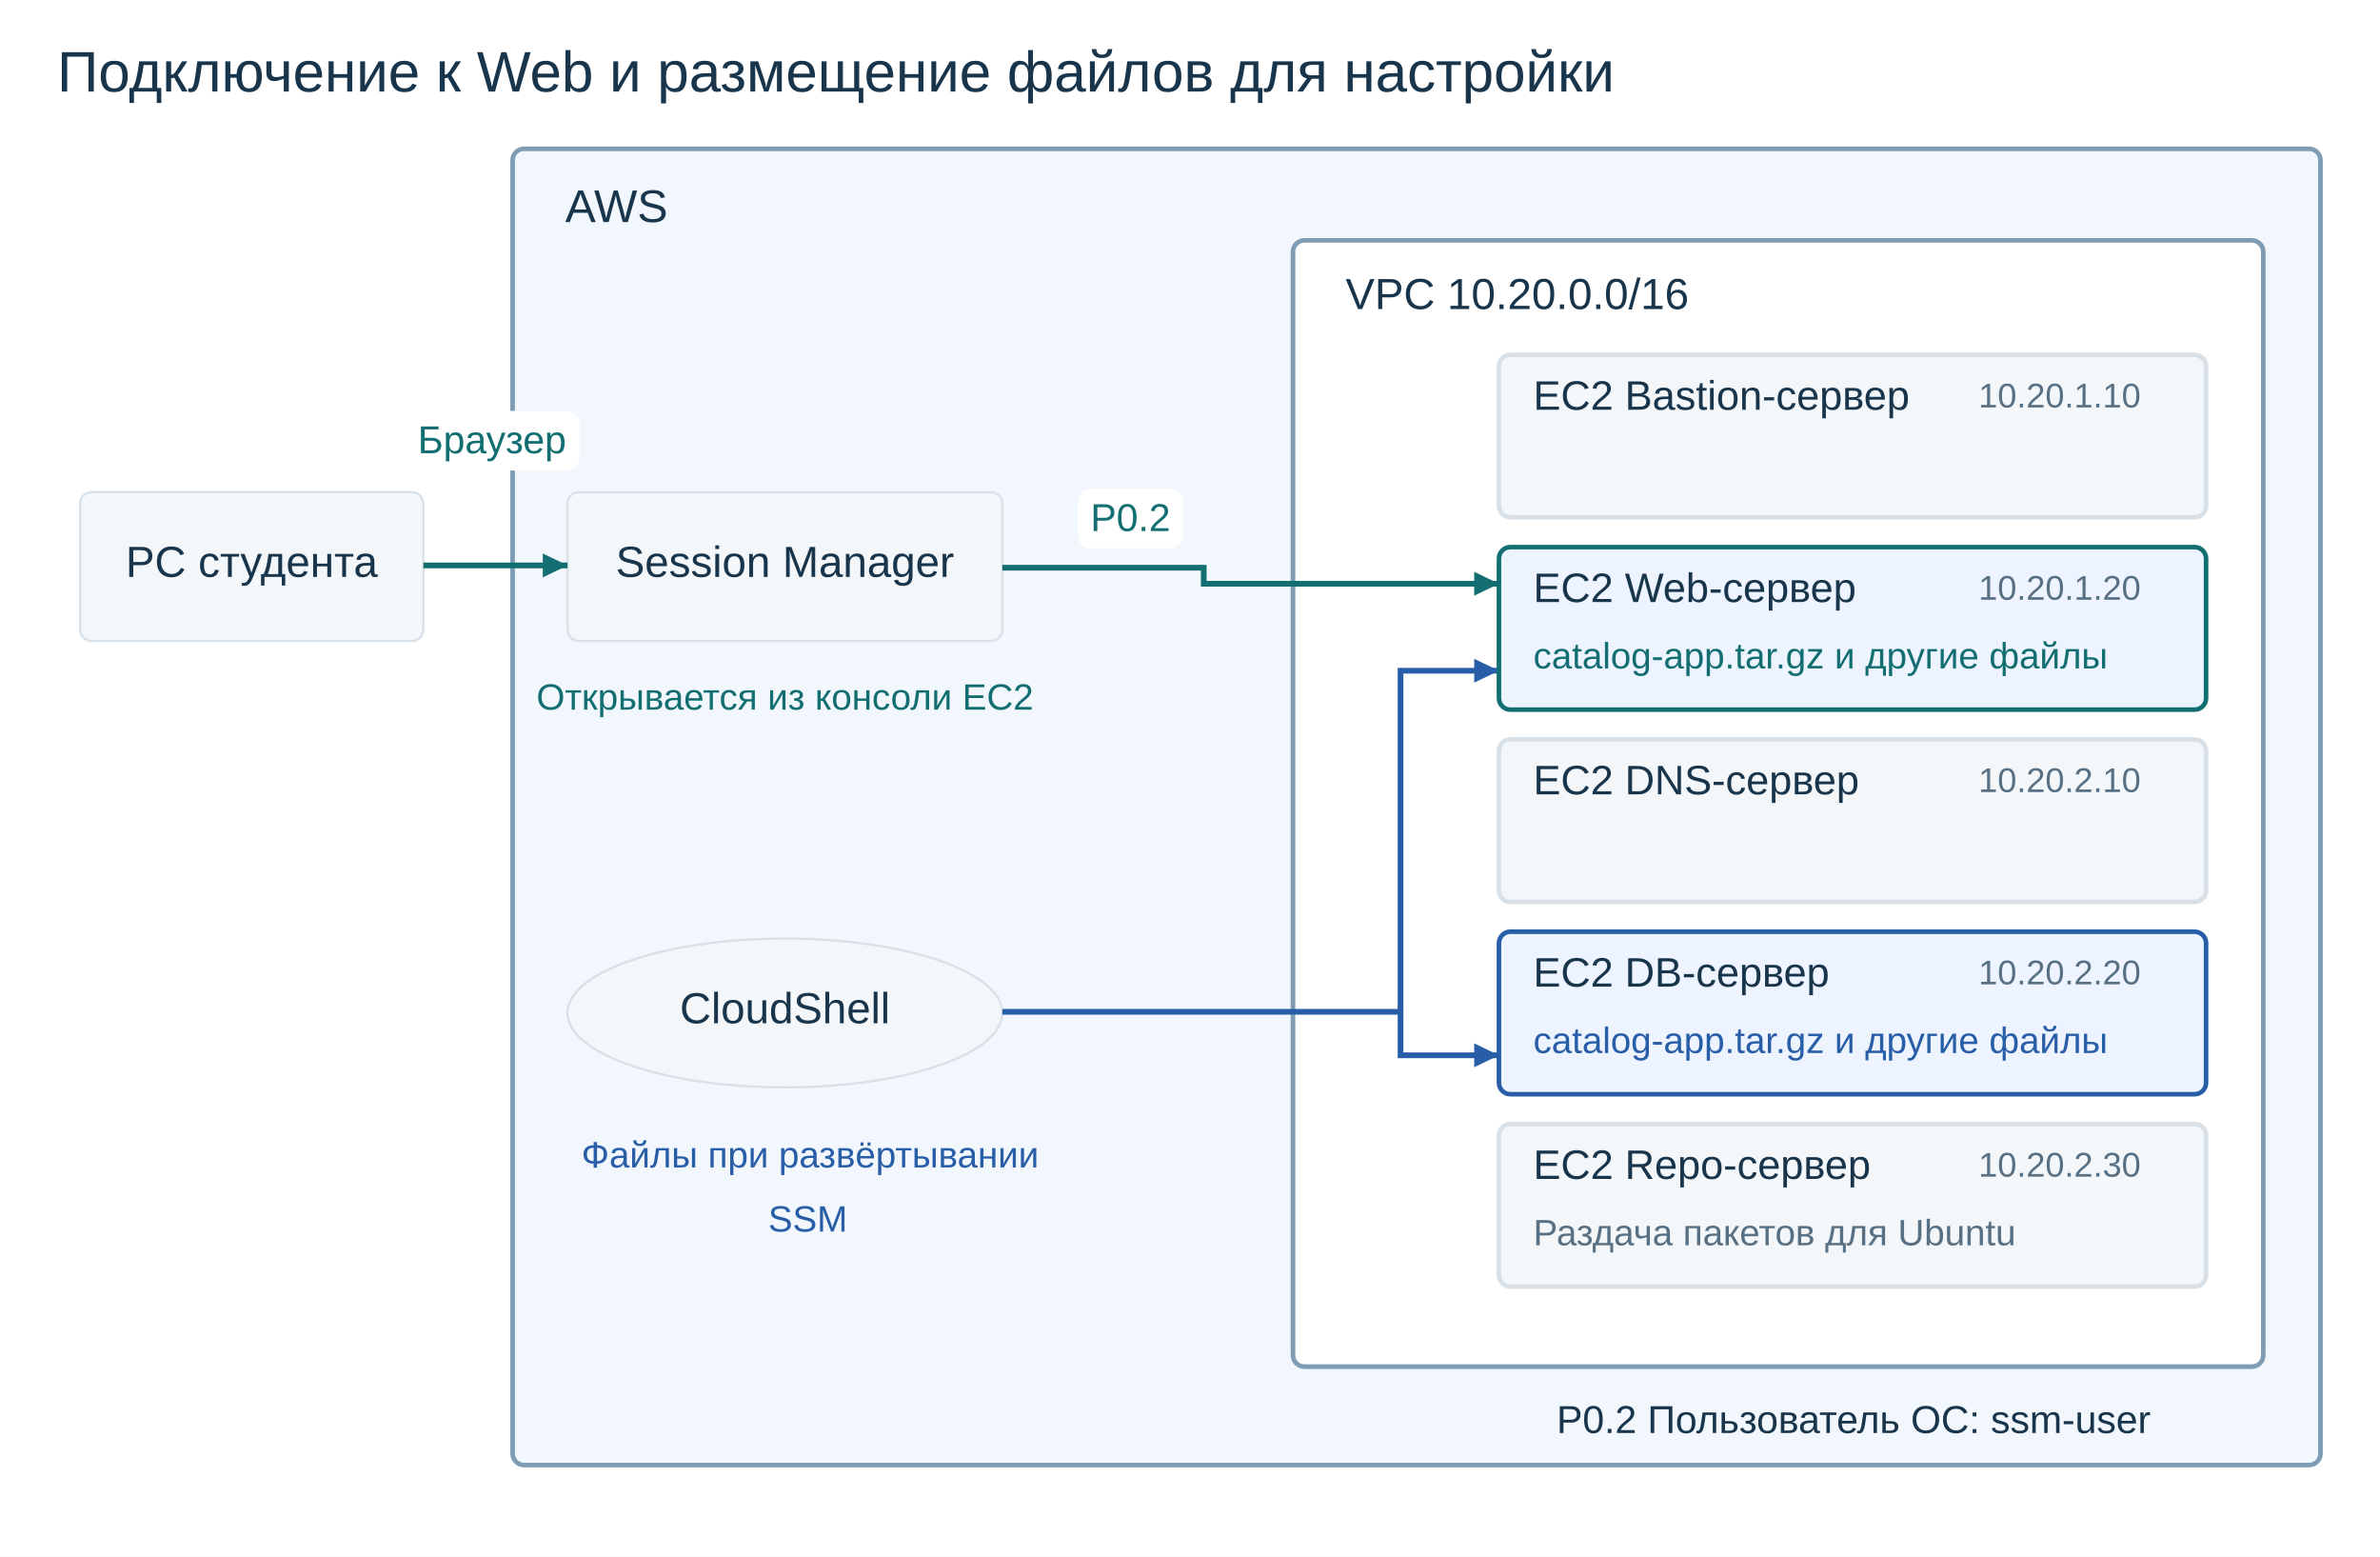
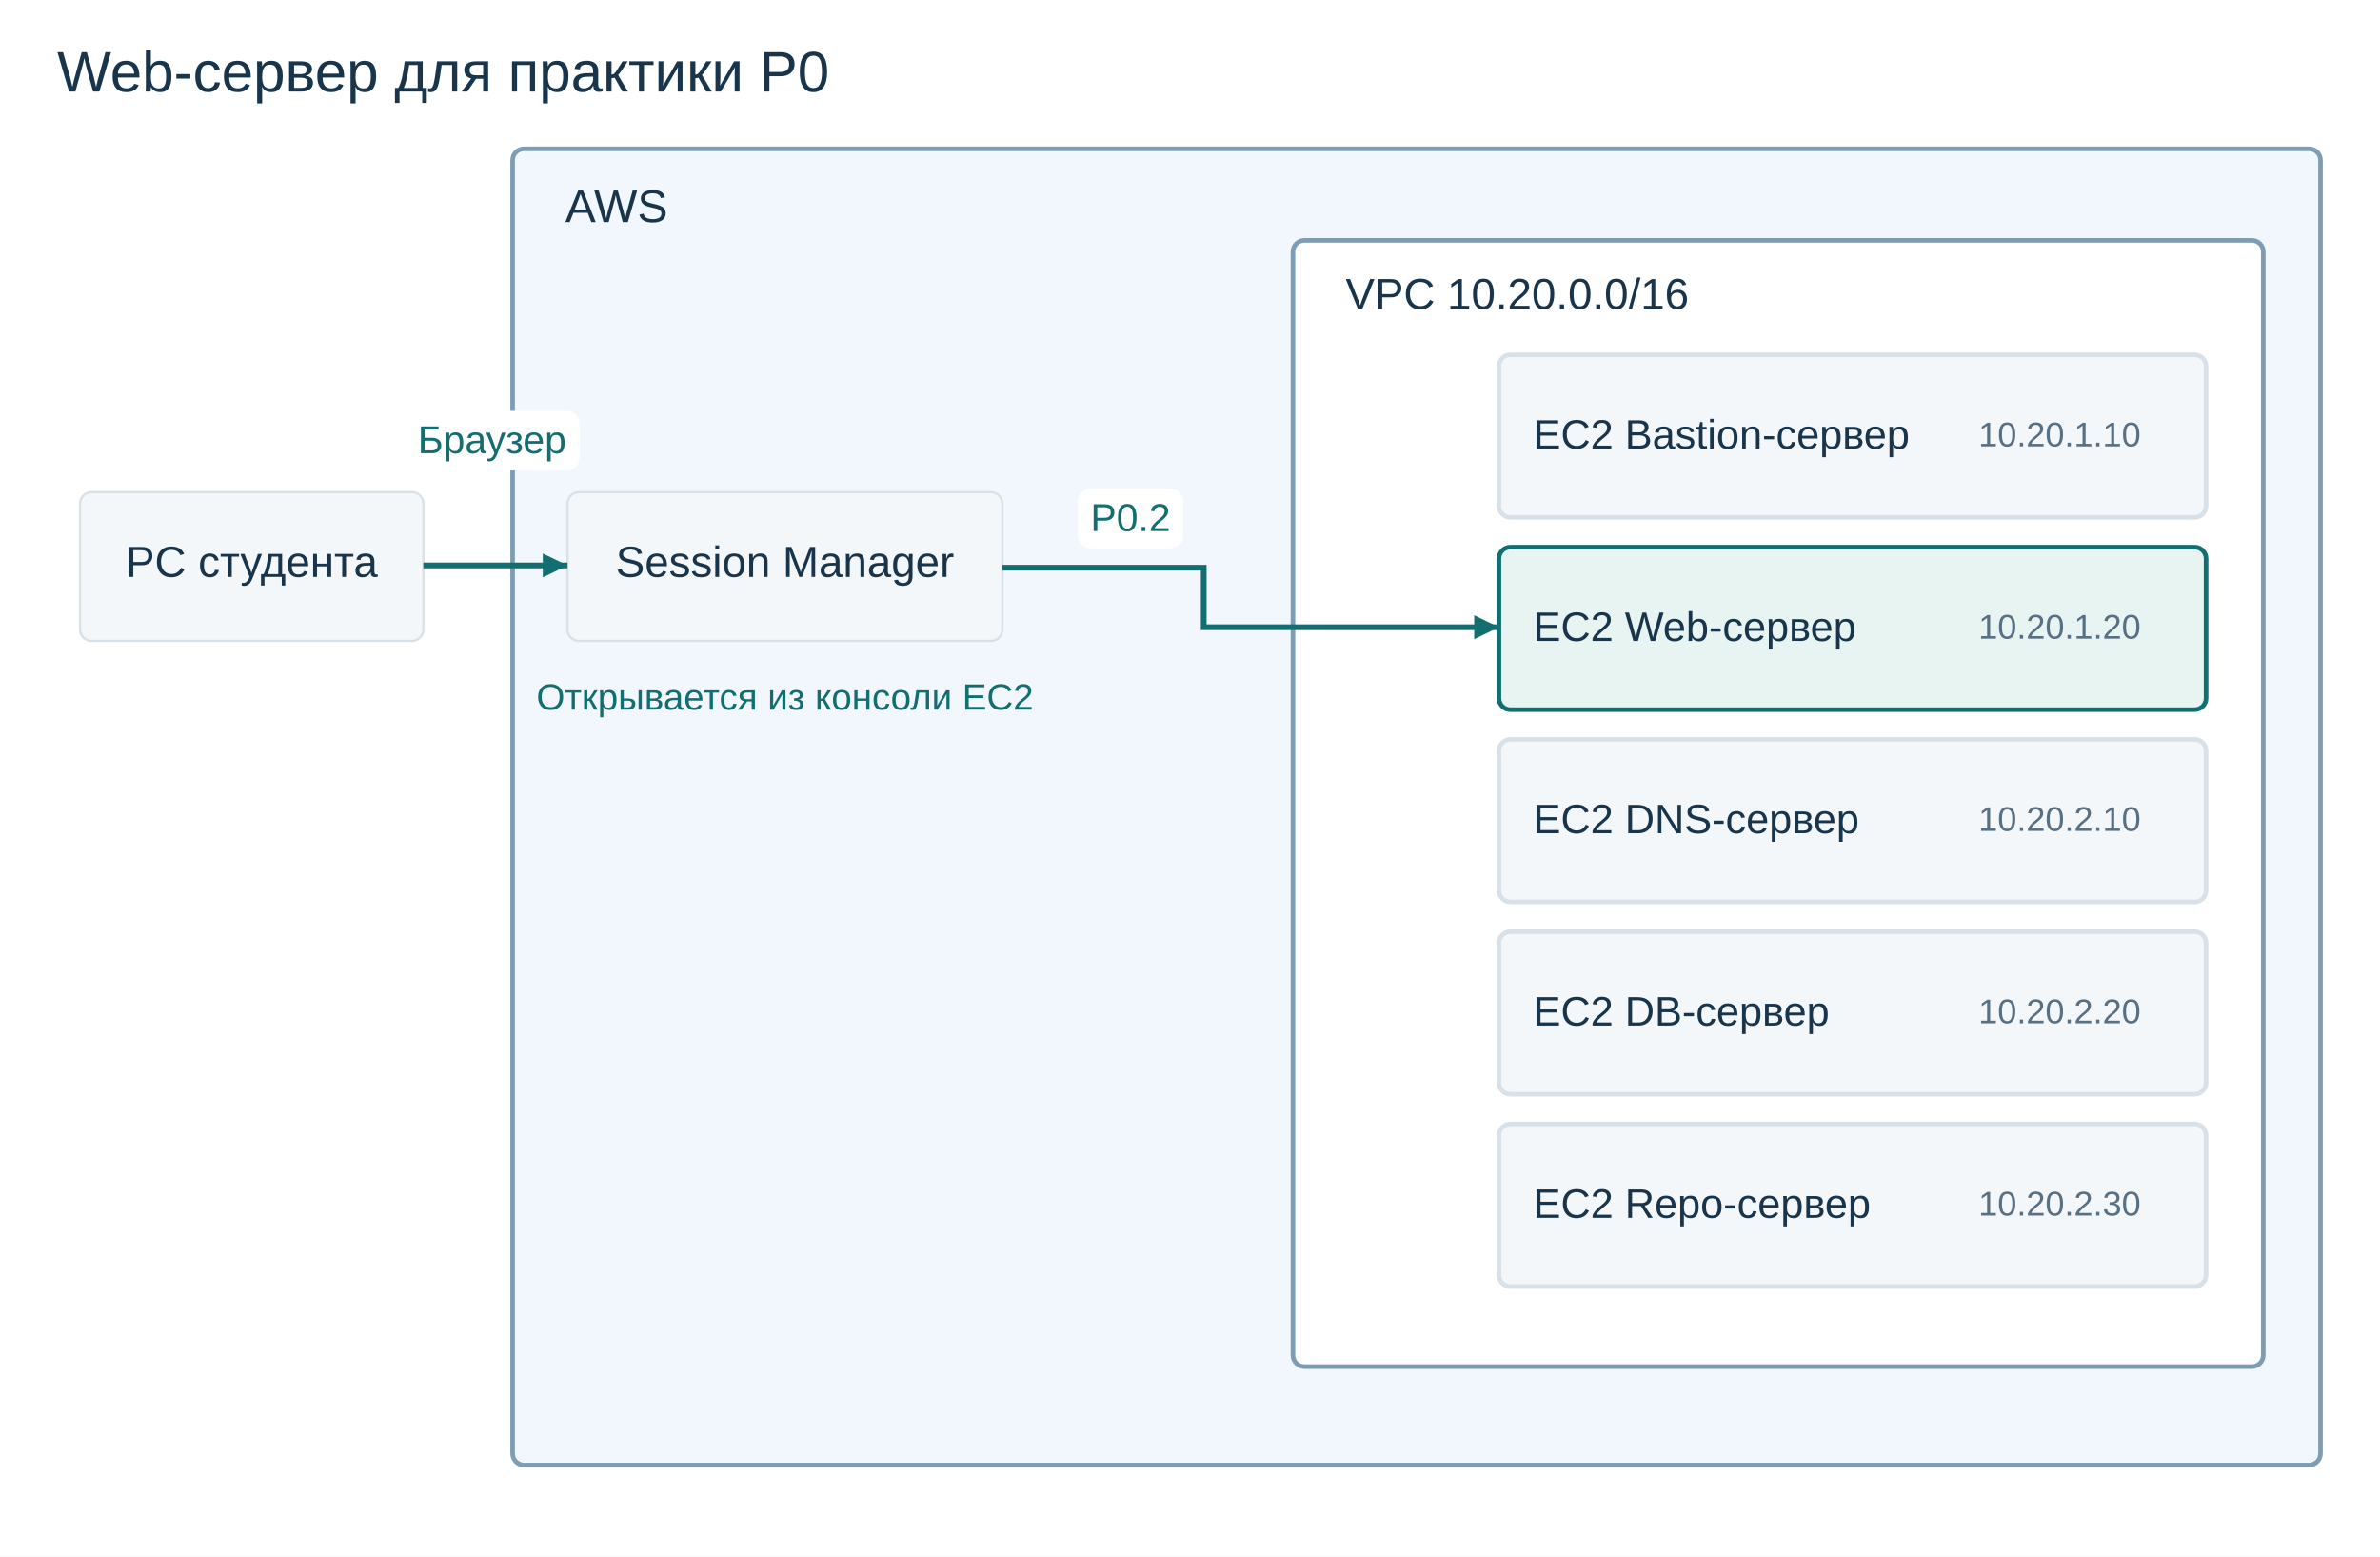
<svg xmlns="http://www.w3.org/2000/svg" width="1040" height="680" viewBox="0 0 1040 680" role="img">
  <rect width="1040" height="680" fill="white" />
-   <text x="25" y="40" font-size="25" font-family="Arial,MS Gothic,sans-serif" fill="#18354c">Подключение к Web и размещение файлов для настройки</text>
+   <text x="25" y="40" font-size="25" font-family="Arial,MS Gothic,sans-serif" fill="#18354c">Web-сервер для практики P0</text>
  <rect x="224" y="65" width="790" height="575" rx="5" fill="#f1f7fc" stroke="#7e9cb3" stroke-width="2" />
  <text x="247" y="97" font-size="20" font-family="Arial,MS Gothic,sans-serif" fill="#18354c">AWS</text>
  <rect x="565" y="105" width="424" height="492" rx="5" fill="white" stroke="#7e9cb3" stroke-width="2" />
  <text x="588" y="135" font-size="19" font-family="Arial,MS Gothic,sans-serif" fill="#18354c">VPC  10.20.0.0/16</text>
  <rect x="35" y="215" width="150" height="65" rx="5" fill="#f4f7fa" stroke="#d8e1e8" stroke-width="1" />
  <text x="110.0" y="252" font-size="19" font-family="Arial,MS Gothic,sans-serif" fill="#18354c" text-anchor="middle">PC студента</text>
  <rect x="248" y="215" width="190" height="65" rx="5" fill="#f4f7fa" stroke="#d8e1e8" stroke-width="1" />
  <text x="343.0" y="252" font-size="19" font-family="Arial,MS Gothic,sans-serif" fill="#18354c" text-anchor="middle">Session Manager</text>
-   <ellipse cx="343.0" cy="442.5" rx="95.0" ry="32.5" fill="#f4f7fa" stroke="#d8e1e8" stroke-width="1" />
-   <text x="343.0" y="447" font-size="19" font-family="Arial,MS Gothic,sans-serif" fill="#18354c" text-anchor="middle">CloudShell</text>
  <polyline points="185,247 248,247" fill="none" stroke="#126e70" stroke-width="2.5" />
  <polygon points="248.00,247.00 237.19,252.22 237.19,241.78" fill="#126e70" />
  <rect x="177.25" y="180" width="75.5" height="25" rx="5" fill="white" stroke="white" stroke-width="1" />
  <text x="215" y="198" font-size="17" font-family="Arial,MS Gothic,sans-serif" fill="#126e70" text-anchor="middle">Браузер</text>
  <text x="343" y="310" font-size="16" font-family="Arial,MS Gothic,sans-serif" fill="#126e70" text-anchor="middle">Открывается из консоли EC2</text>
-   <polyline points="438,442 612,442 612,293 655,293" fill="none" stroke="#285da8" stroke-width="2.5" />
-   <polygon points="655.00,293.00 644.19,298.22 644.19,287.78" fill="#285da8" />
-   <polyline points="612,442 612,461 655,461" fill="none" stroke="#285da8" stroke-width="2.5" />
-   <polygon points="655.00,461.00 644.19,466.22 644.19,455.78" fill="#285da8" />
-   <text x="354" y="510" font-size="16" font-family="Arial,MS Gothic,sans-serif" fill="#285da8" text-anchor="middle">Файлы при развёртывании</text>
-   <text x="353" y="538" font-size="16" font-family="Arial,MS Gothic,sans-serif" fill="#285da8" text-anchor="middle">SSM</text>
-   <polyline points="438,248 526,248 526,255 655,255" fill="none" stroke="#126e70" stroke-width="2.5" />
-   <polygon points="655.00,255.00 644.19,260.22 644.19,249.78" fill="#126e70" />
+   <polyline points="438,248 526,248 526,274 655,274" fill="none" stroke="#126e70" stroke-width="2.5" />
+   <polygon points="655.00,274.00 644.19,279.22 644.19,268.78" fill="#126e70" />
  <rect x="471.5" y="214" width="45.0" height="25" rx="5" fill="white" stroke="white" stroke-width="1" />
  <text x="494" y="232" font-size="17" font-family="Arial,MS Gothic,sans-serif" fill="#126e70" text-anchor="middle">P0.2</text>
  <rect x="655" y="155" width="309" height="71" rx="5" fill="#f4f7fa" stroke="#d8e1e8" stroke-width="2" />
-   <text x="670" y="179" font-size="18" font-family="Arial,MS Gothic,sans-serif" fill="#18354c">EC2 Bastion-сервер</text>
-   <text x="900" y="178" font-size="15" font-family="Arial,MS Gothic,sans-serif" fill="#587083" text-anchor="middle">10.20.1.10</text>
-   <rect x="655" y="239" width="309" height="71" rx="5" fill="#edf4ff" stroke="#126e70" stroke-width="2" />
-   <text x="670" y="263" font-size="18" font-family="Arial,MS Gothic,sans-serif" fill="#18354c">EC2 Web-сервер</text>
-   <text x="900" y="262" font-size="15" font-family="Arial,MS Gothic,sans-serif" fill="#587083" text-anchor="middle">10.20.1.20</text>
-   <text x="670" y="292" font-size="16" font-family="Arial,MS Gothic,sans-serif" fill="#126e70">catalog-app.tar.gz и другие файлы</text>
+   <text x="670" y="196" font-size="18" font-family="Arial,MS Gothic,sans-serif" fill="#18354c">EC2 Bastion-сервер</text>
+   <text x="900" y="195" font-size="15" font-family="Arial,MS Gothic,sans-serif" fill="#587083" text-anchor="middle">10.20.1.10</text>
+   <rect x="655" y="239" width="309" height="71" rx="5" fill="#e7f4f2" stroke="#126e70" stroke-width="2" />
+   <text x="670" y="280" font-size="18" font-family="Arial,MS Gothic,sans-serif" fill="#18354c">EC2 Web-сервер</text>
+   <text x="900" y="279" font-size="15" font-family="Arial,MS Gothic,sans-serif" fill="#587083" text-anchor="middle">10.20.1.20</text>
  <rect x="655" y="323" width="309" height="71" rx="5" fill="#f4f7fa" stroke="#d8e1e8" stroke-width="2" />
-   <text x="670" y="347" font-size="18" font-family="Arial,MS Gothic,sans-serif" fill="#18354c">EC2 DNS-сервер</text>
-   <text x="900" y="346" font-size="15" font-family="Arial,MS Gothic,sans-serif" fill="#587083" text-anchor="middle">10.20.2.10</text>
-   <rect x="655" y="407" width="309" height="71" rx="5" fill="#edf4ff" stroke="#285da8" stroke-width="2" />
-   <text x="670" y="431" font-size="18" font-family="Arial,MS Gothic,sans-serif" fill="#18354c">EC2 DB-сервер</text>
-   <text x="900" y="430" font-size="15" font-family="Arial,MS Gothic,sans-serif" fill="#587083" text-anchor="middle">10.20.2.20</text>
-   <text x="670" y="460" font-size="16" font-family="Arial,MS Gothic,sans-serif" fill="#285da8">catalog-app.tar.gz и другие файлы</text>
+   <text x="670" y="364" font-size="18" font-family="Arial,MS Gothic,sans-serif" fill="#18354c">EC2 DNS-сервер</text>
+   <text x="900" y="363" font-size="15" font-family="Arial,MS Gothic,sans-serif" fill="#587083" text-anchor="middle">10.20.2.10</text>
+   <rect x="655" y="407" width="309" height="71" rx="5" fill="#f4f7fa" stroke="#d8e1e8" stroke-width="2" />
+   <text x="670" y="448" font-size="18" font-family="Arial,MS Gothic,sans-serif" fill="#18354c">EC2 DB-сервер</text>
+   <text x="900" y="447" font-size="15" font-family="Arial,MS Gothic,sans-serif" fill="#587083" text-anchor="middle">10.20.2.20</text>
  <rect x="655" y="491" width="309" height="71" rx="5" fill="#f4f7fa" stroke="#d8e1e8" stroke-width="2" />
-   <text x="670" y="515" font-size="18" font-family="Arial,MS Gothic,sans-serif" fill="#18354c">EC2 Repo-сервер</text>
-   <text x="900" y="514" font-size="15" font-family="Arial,MS Gothic,sans-serif" fill="#587083" text-anchor="middle">10.20.2.30</text>
-   <text x="670" y="544" font-size="16" font-family="Arial,MS Gothic,sans-serif" fill="#587083">Раздача пакетов для Ubuntu</text>
-   <text x="810" y="626" font-size="17" font-family="Arial,MS Gothic,sans-serif" fill="#18354c" text-anchor="middle">P0.2  Пользователь ОС: ssm-user</text>
+   <text x="670" y="532" font-size="18" font-family="Arial,MS Gothic,sans-serif" fill="#18354c">EC2 Repo-сервер</text>
+   <text x="900" y="531" font-size="15" font-family="Arial,MS Gothic,sans-serif" fill="#587083" text-anchor="middle">10.20.2.30</text>
</svg>
